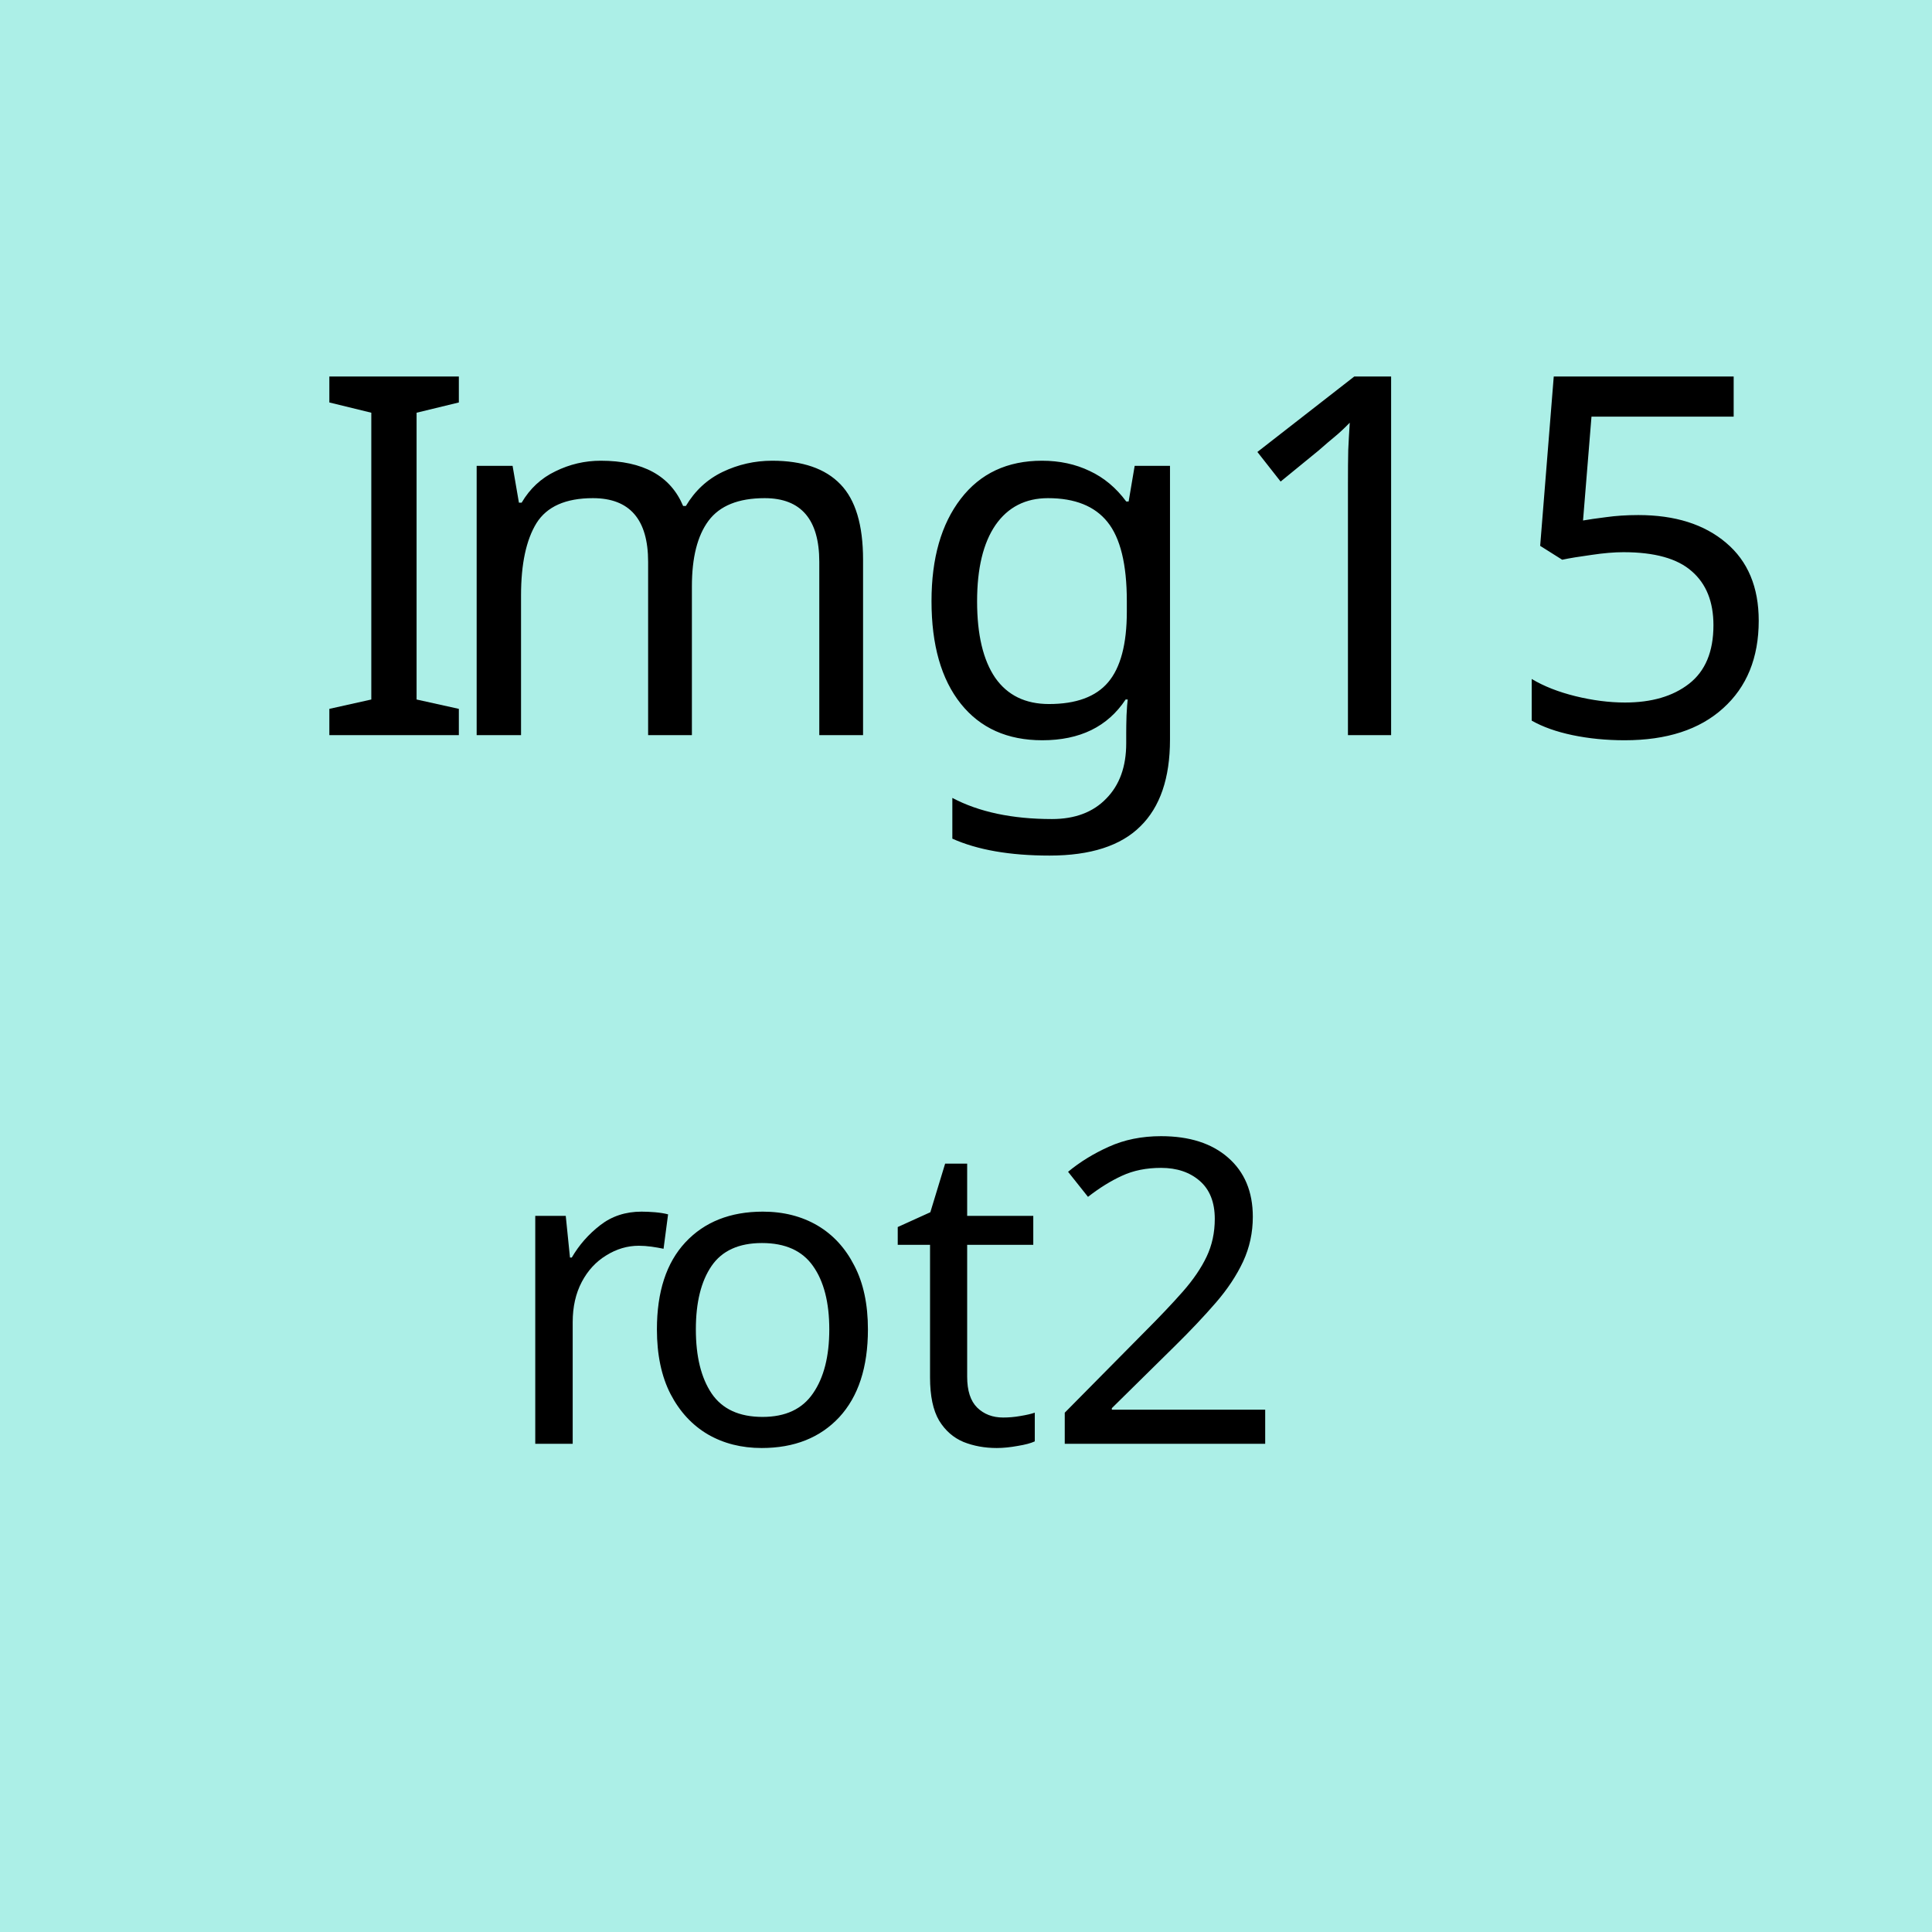
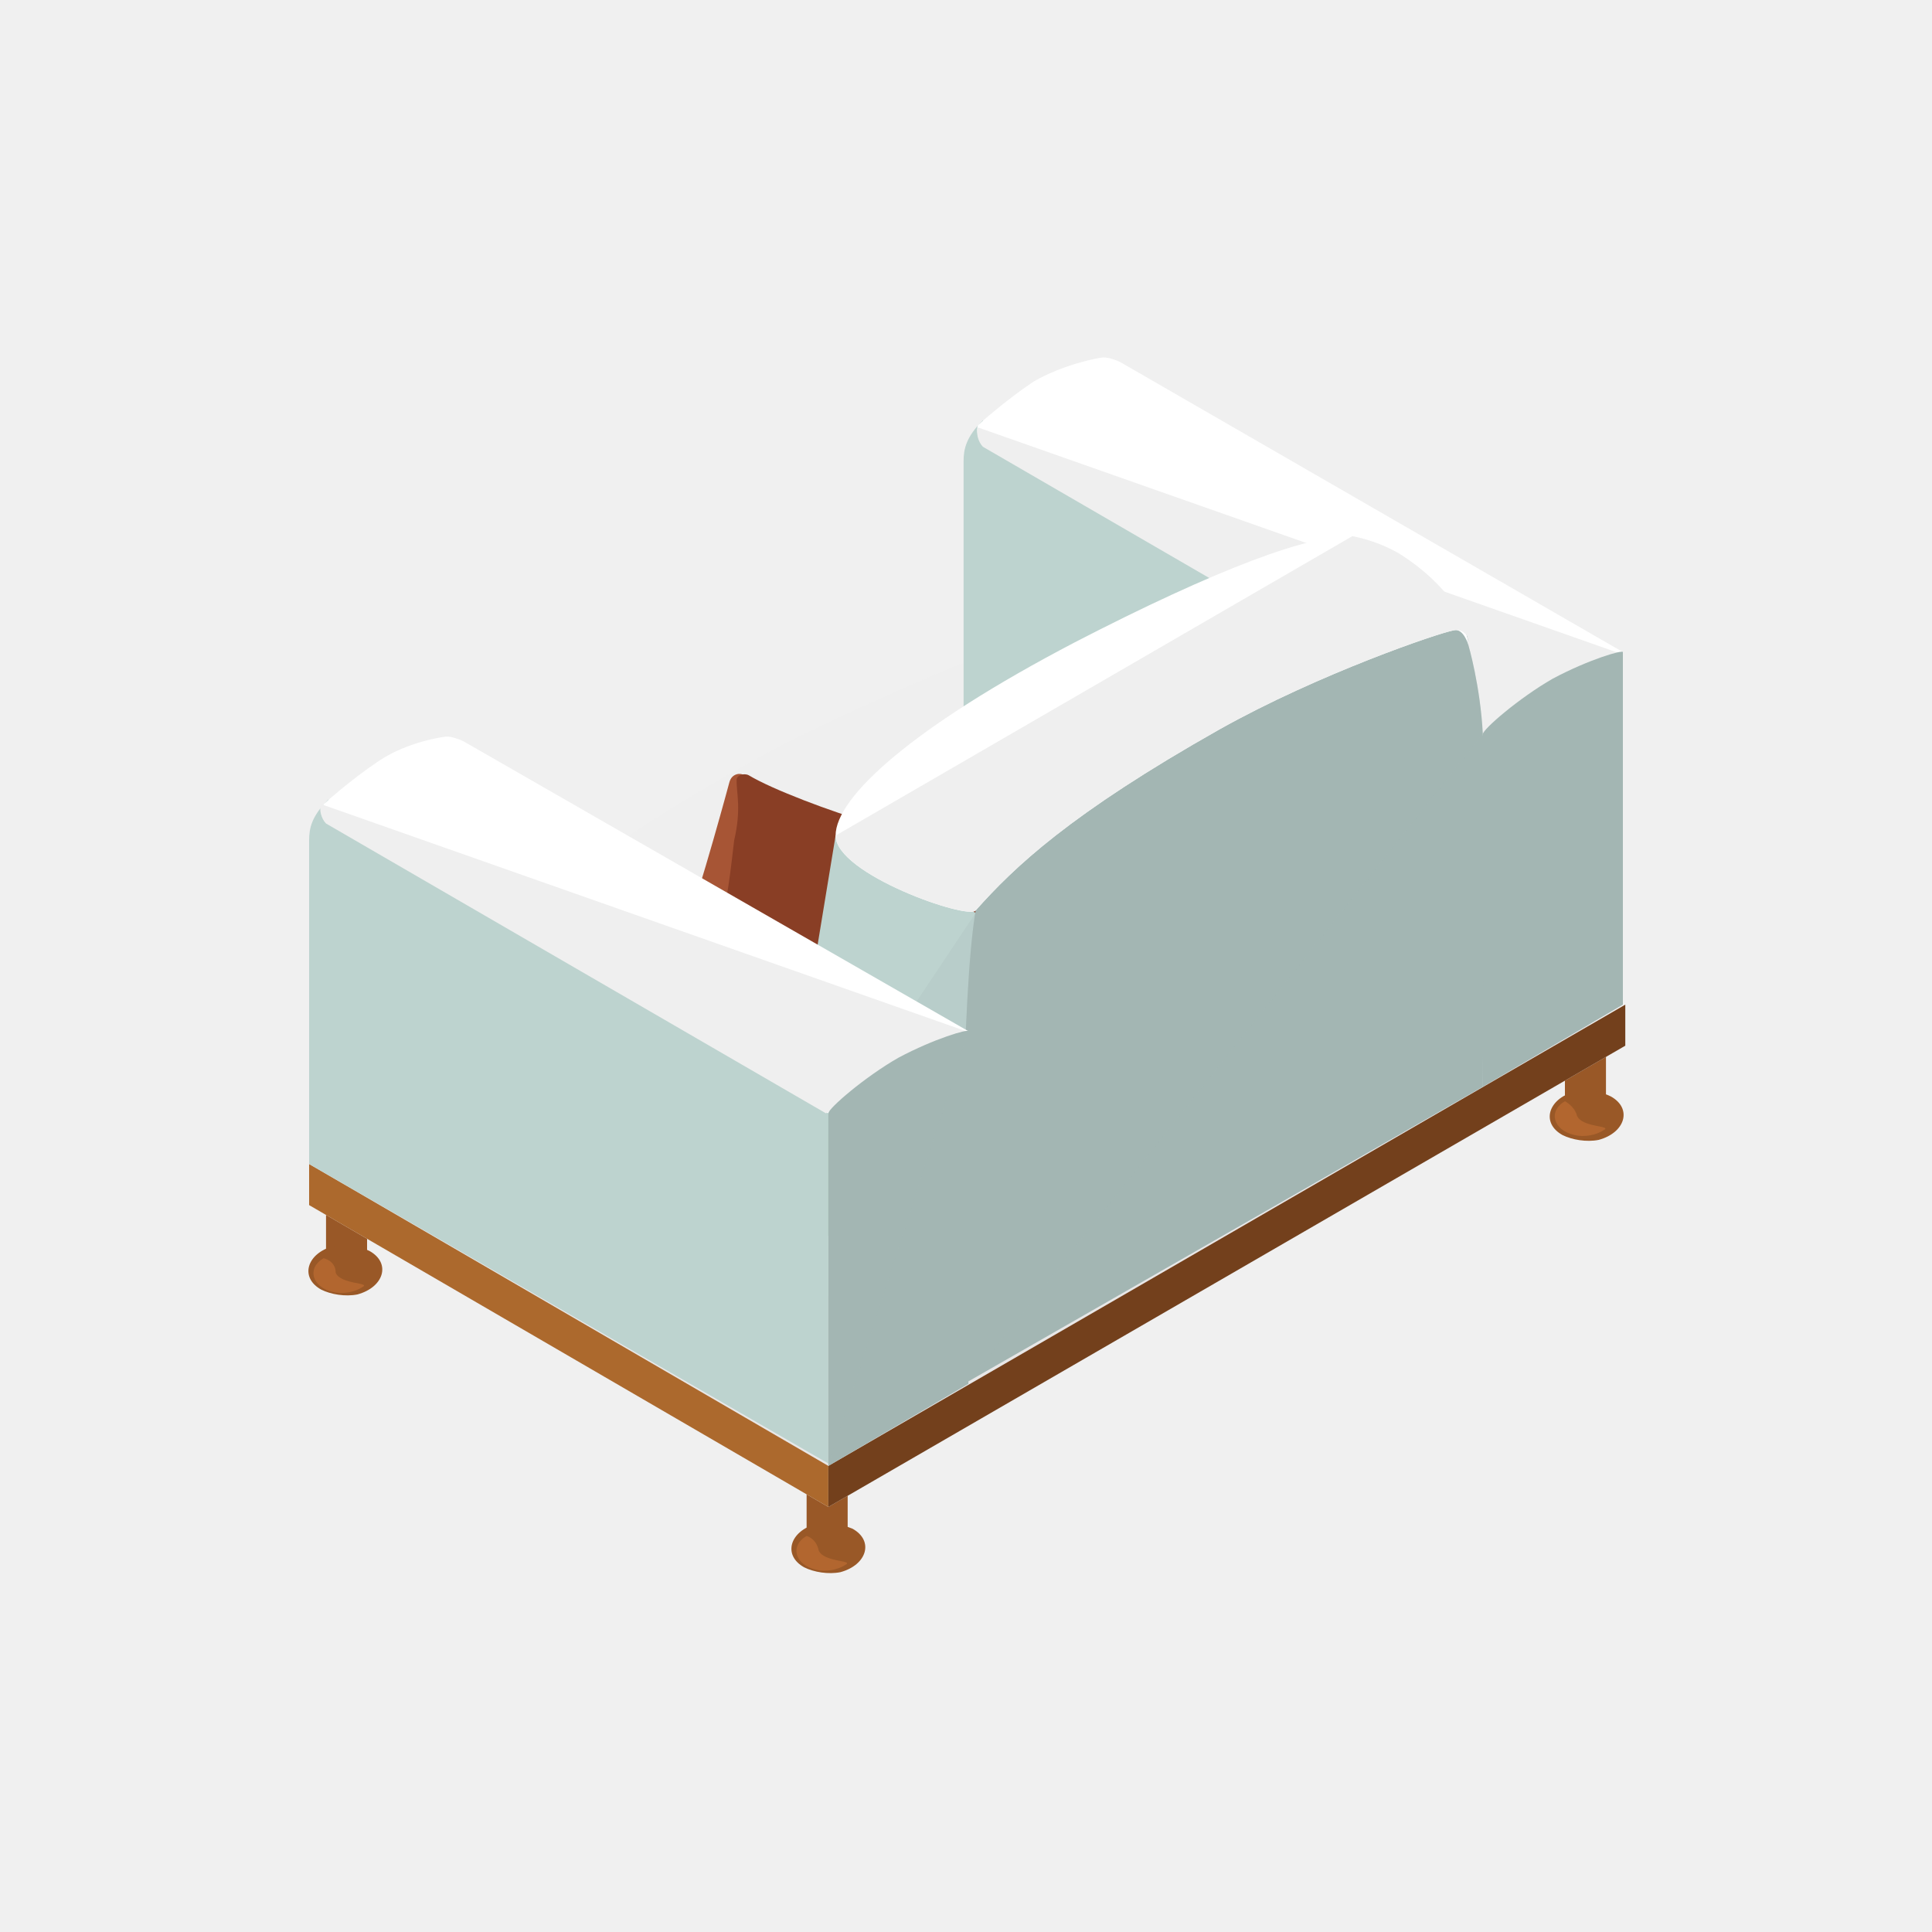
- <svg xmlns="http://www.w3.org/2000/svg" viewBox="0 0 100 100">
-   <defs>
-     <style>.cls-1{fill:#acefe7;}.cls-2{font-size:26px;}.cls-2,.cls-4{font-family:MyriadPro-Regular, Myriad Pro;}.cls-3{letter-spacing:0.01em;}.cls-4{font-size:22px;letter-spacing:-0.01em;}.cls-5{letter-spacing:0em;}</style>
-   </defs>
-   <g id="bg">
-     <rect class="cls-1" x="-173.47" y="-8.47" width="900.59" height="238.44" />
-     <path d="M726.62-8V229.48H-173V-8H726.62m1-1H-174V230.48H727.62V-9Z" />
-   </g>
-   <g id="img_labels" data-name="img labels">
-     <text class="cls-2" transform="translate(16 38.05)">
-       <tspan class="cls-3">I</tspan>
-       <tspan x="6.47" y="0">mg15</tspan>
-     </text>
-   </g>
-   <g id="rot2">
-     <text class="cls-4" transform="translate(25.83 74.73)">r<tspan class="cls-5" x="6.97" y="0">ot2</tspan>
-     </text>
+ <svg xmlns="http://www.w3.org/2000/svg" version="1.1" id="Layer_1" x="0px" y="0px" viewBox="0 0 80 80" style="enable-background:new 0 0 80 80;" xml:space="preserve">
+   <style type="text/css">
+ 	.st0{fill:#995827;}
+ 	.st1{fill:#B2662F;}
+ 	.st2{fill:#E8E7E7;}
+ 	.st3{fill:#EFEFEF;}
+ 	.st4{fill:#A75535;}
+ 	.st5{fill:#893E25;}
+ 	.st6{fill:#BDD3CF;}
+ 	.st7{fill:#FFFFFF;}
+ 	.st8{fill:#A3B6B3;}
+ 	.st9{fill:#AC692D;}
+ 	.st10{fill:#73401C;}
+ 	.st11{opacity:0.2;}
+ 	.st12{opacity:0.2;fill:#A3B6B3;}
+ </style>
+   <g id="XMLID_37809_">
+     <g id="XMLID_37843_">
+       <g id="XMLID_37844_">
+         <path id="XMLID_37847_" class="st0" d="M66.5,43.7c0-0.2-0.1-0.3-0.3-0.4l0,0c-0.2-0.1-0.6-0.2-0.8-0.1l0,0     c-0.4,0.1-0.6,0.3-0.6,0.5c0,0.2,0,1.9,0,2c0,0.2,0.1,0.3,0.3,0.4l0,0c0.2,0.1,0.6,0.2,0.8,0.1l0,0c0.4-0.1,0.6-0.3,0.6-0.5     C66.5,45.6,66.5,43.8,66.5,43.7z" />
+         <path id="XMLID_37846_" class="st0" d="M66.7,45.4L66.7,45.4c0.9,0.5,0.6,1.5-0.5,1.8l0,0c-0.5,0.1-1.1,0-1.5-0.2l0,0     c-0.9-0.5-0.6-1.5,0.5-1.8l0,0C65.7,45.1,66.3,45.2,66.7,45.4z" />
+         <path id="XMLID_37845_" class="st1" d="M64.8,45.6c-0.7,0.4-0.5,1.2,0.4,1.4l0,0c0.4,0.1,0.9,0,1.2-0.2l0,0     c0.4-0.2-0.9-0.1-1.1-0.6C65.2,45.8,64.8,45.6,64.8,45.6z" />
+       </g>
+     </g>
+     <g id="XMLID_37834_">
+       <g id="XMLID_37839_">
+         <path id="XMLID_37842_" class="st0" d="M35.1,61.6c0-0.2-0.1-0.3-0.3-0.4l0,0C34.6,61,34.2,61,34,61.1l0,0     c-0.4,0.1-0.6,0.3-0.6,0.5c0,0.2,0,1.9,0,2c0,0.2,0.1,0.3,0.3,0.4l0,0c0.2,0.1,0.6,0.2,0.8,0.1l0,0c0.4-0.1,0.6-0.3,0.6-0.5     C35.1,63.5,35.1,61.8,35.1,61.6z" />
+         <path id="XMLID_37841_" class="st0" d="M35.3,63.3L35.3,63.3c0.9,0.5,0.6,1.5-0.5,1.8l0,0c-0.5,0.1-1.1,0-1.5-0.2l0,0     c-0.9-0.5-0.6-1.5,0.5-1.8l0,0C34.3,63,34.8,63.1,35.3,63.3z" />
+         <path id="XMLID_37840_" class="st1" d="M33.4,63.6c-0.7,0.4-0.5,1.2,0.4,1.4l0,0c0.4,0.1,0.9,0,1.2-0.2l0,0     c0.4-0.2-0.9-0.1-1.1-0.6C33.8,63.7,33.4,63.6,33.4,63.6z" />
+       </g>
+       <g id="XMLID_37835_">
+         <path id="XMLID_37838_" class="st0" d="M15.2,50.1c0-0.2-0.1-0.3-0.3-0.4l0,0c-0.2-0.1-0.6-0.2-0.8-0.1l0,0     c-0.4,0.1-0.6,0.3-0.6,0.5c0,0.2,0,1.9,0,2c0,0.2,0.1,0.3,0.3,0.4l0,0c0.2,0.1,0.6,0.2,0.8,0.1l0,0c0.4-0.1,0.6-0.3,0.6-0.5     C15.2,52,15.2,50.3,15.2,50.1z" />
+         <path id="XMLID_37837_" class="st0" d="M15.3,51.8L15.3,51.8c0.9,0.5,0.6,1.5-0.5,1.8l0,0c-0.5,0.1-1.1,0-1.5-0.2l0,0     c-0.9-0.5-0.6-1.5,0.5-1.8l0,0C14.3,51.5,14.9,51.6,15.3,51.8z" />
+         <path id="XMLID_37836_" class="st1" d="M13.4,52.1c-0.7,0.4-0.5,1.2,0.4,1.4l0,0c0.4,0.1,0.9,0,1.2-0.2l0,0     c0.4-0.2-0.9-0.1-1.1-0.6C13.9,52.2,13.4,52.1,13.4,52.1z" />
+       </g>
+     </g>
+     <g id="XMLID_37810_">
+       <polygon id="XMLID_37833_" class="st2" points="67.3,43.3 45.7,30.9 12.8,49.9 34.3,62.4   " />
+       <path id="XMLID_37832_" class="st3" d="M39.5,27.6c0,0-4.8,2-7.6,3.5c-5.1,2.8-7.5,4.5-10,6.8c-0.8,0.8-1.4,1.7-1.4,2.8v4.6    l16,9.7l0.5-0.3c-0.3-2.9-0.1-5.8-0.1-5.8c0.1-1,0.6-1.8,1-2.2c1.9-1.6,5.6-4.1,10.6-6.9c3.8-2.1,5.8-2.6,7.4-3.2    c1.1-0.4,1.3,0.3,1.3,0.3c0-0.7-0.2-1.1-0.7-1.4L43.7,28C42.3,27.2,41.4,26.9,39.5,27.6z" />
+       <g id="XMLID_37829_">
+         <path id="XMLID_37831_" class="st4" d="M26.5,44.6c0.4,0.4,2.2-2.4,3.4-5.9c0.4-1.1,1.2-2.4,1.5-3.8c0.3-1.4-0.6-2.8-0.6-2.8     c-0.1-0.1-0.5-0.1-0.6,0.3c0,0-1.1,4.1-2,6.7C27.3,41.7,26.4,44.5,26.5,44.6z" />
+         <path id="XMLID_37830_" class="st5" d="M39.8,45.7c0,0.2-0.3,0.4-0.6,0.4c-1-0.2-4.7-0.8-6.2-0.8c-2.4,0-5-0.3-6.1-0.3     c-0.3,0-0.5-0.1-0.4-0.4c0.2-1.2,2.2-3.1,3.2-5.9c0.4-1,0.6-3.1,0.7-3.9c0.3-1.3,0.1-1.9,0.1-2.5c0-0.2,0.3-0.3,0.5-0.2     c1,0.6,3.4,1.5,5.1,2c1.1,0.3,3,0.4,3.5,0.5c1.1,0.1,1.9,0.5,2.4,1c0.3,0.3,0,1-0.1,1.2c-0.4,0.7-1,2-1.5,4.3     C39.9,43.2,40,44.9,39.8,45.7z" />
+       </g>
+       <g id="XMLID_37825_">
+         <path id="XMLID_37828_" class="st6" d="M61.4,30.4L41.1,18.6l-0.4-1.2c-0.7,0.7-0.8,1.2-0.8,1.7c0,0.5,0,13.4,0,13.4L61.4,45     V30.4z" />
+         <path id="XMLID_37827_" class="st7" d="M42.8,15.8c-1.2,0.8-2.3,1.8-2.3,1.8c-0.1,0.2,0,0.6,0.2,0.8l20.7,12l5.8-3.4L46.4,15     c-0.2-0.1-0.5-0.2-0.7-0.2C45.5,14.8,44,15.1,42.8,15.8z" />
+         <path id="XMLID_41634_" class="st3" d="M45.7,14.8" />
+         <path id="XMLID_41631_" class="st3" d="M40.5,17.7c-0.1,0.2,0,0.6,0.2,0.8l20.7,12l5.8-3.4" />
+         <path id="XMLID_37826_" class="st8" d="M61.4,45V30.4c0-0.2,1.5-1.5,2.9-2.3c1.5-0.8,2.9-1.2,2.9-1.1v14.6L61.4,45z" />
+       </g>
+       <g id="XMLID_37822_">
+         <g id="XMLID_37823_">
+           <polygon id="XMLID_37824_" class="st9" points="12.8,49.9 34.3,62.4 34.3,60.7 12.8,48.2     " />
+         </g>
+       </g>
+       <polygon id="XMLID_37821_" class="st10" points="67.3,43.3 67.3,41.6 34.3,60.7 34.3,62.4   " />
+       <g id="XMLID_37815_">
+         <g id="XMLID_37816_">
+           <g id="XMLID_37819_">
+             <polygon id="XMLID_37820_" class="st6" points="40.3,53.2 32,50.4 34.6,34.6 40.4,37.8      " />
+           </g>
+           <g id="XMLID_41624_" class="st11">
+             <polyline id="XMLID_41629_" class="st8" points="40.4,37.8 40.3,53.2 32,50.4      " />
+           </g>
+           <path id="XMLID_37818_" class="st8" d="M61.4,30.4c-0.1-2-0.6-3.7-0.6-3.7c0-0.2-0.1-1.2-0.9-1.2c-2,0.1-6.9,2.3-9.9,4      c-3.8,2.1-8.2,6.6-9.5,7.9c-0.1,0.1-0.1,0.3-0.1,0.3c-0.6,3.5-0.6,14.1-0.5,15.7c0.1,1.9,0.2,3.8,0.2,3.8L61.4,45      C61.4,45,61.5,31,61.4,30.4z" />
+           <path id="XMLID_41627_" class="st12" d="M61.4,30.4c-0.1-2-0.6-3.7-0.6-3.7c0-0.2-0.1-1.2-0.9-1.2c-2,0.1-6.9,2.3-9.9,4      c-3.8,2.1-8.2,6.6-9.5,7.9c-0.1,0.1-0.1,0.3-0.1,0.3c-0.6,3.5-0.6,14.1-0.5,15.7c0.1,1.9,0.2,3.8,0.2,3.8" />
+           <path id="XMLID_37817_" class="st7" d="M60.8,26.7c0-0.7-0.9-2.4-3-3.7c-0.7-0.4-1.4-0.6-1.9-0.7c-1.4-0.3-5.6,1.3-11.4,4.3      c-6.7,3.5-9.9,6.4-9.9,8c0,1.6,5.5,3.5,5.8,3.1c1.6-1.8,3.9-4,10.1-7.5c4.1-2.3,9.1-4,9.7-4.1C60.6,26,60.8,26.7,60.8,26.7z" />
+           <path id="XMLID_41630_" class="st3" d="M34.6,34.6c0,1.6,5.5,3.5,5.8,3.1c1.6-1.8,3.9-4,10.1-7.5c4.1-2.3,9.1-4,9.7-4.1      c0.5-0.1,0.7,0.5,0.7,0.5c0-0.7-0.9-2.4-3-3.7c-0.7-0.4-1.4-0.6-1.9-0.7" />
+         </g>
+       </g>
+       <g id="XMLID_37811_">
+         <path id="XMLID_37814_" class="st6" d="M34.3,46.1L14,34.3l-0.4-1.2c-0.7,0.7-0.8,1.2-0.8,1.7c0,0.5,0,13.4,0,13.4l21.5,12.4     V46.1z" />
+         <path id="XMLID_37813_" class="st7" d="M15.7,31.5c-1.2,0.8-2.3,1.8-2.3,1.8c-0.1,0.2,0,0.6,0.2,0.8l20.7,12l5.8-3.4l-20.9-12     c-0.2-0.1-0.5-0.2-0.7-0.2C18.4,30.5,16.9,30.7,15.7,31.5z" />
+         <path id="XMLID_41632_" class="st3" d="M18.6,30.5" />
+         <path id="XMLID_41628_" class="st3" d="M13.3,33.3c-0.1,0.2,0,0.6,0.2,0.8l20.7,12l5.8-3.4" />
+         <path id="XMLID_37812_" class="st8" d="M34.3,60.7V46.1c0-0.2,1.5-1.5,2.9-2.3c1.5-0.8,2.9-1.2,2.9-1.1v14.6L34.3,60.7z" />
+         <path id="XMLID_41626_" class="st12" d="M34.3,60.7V46.1c0-0.2,1.5-1.5,2.9-2.3c1.5-0.8,2.9-1.2,2.9-1.1" />
+       </g>
+     </g>
  </g>
</svg>
